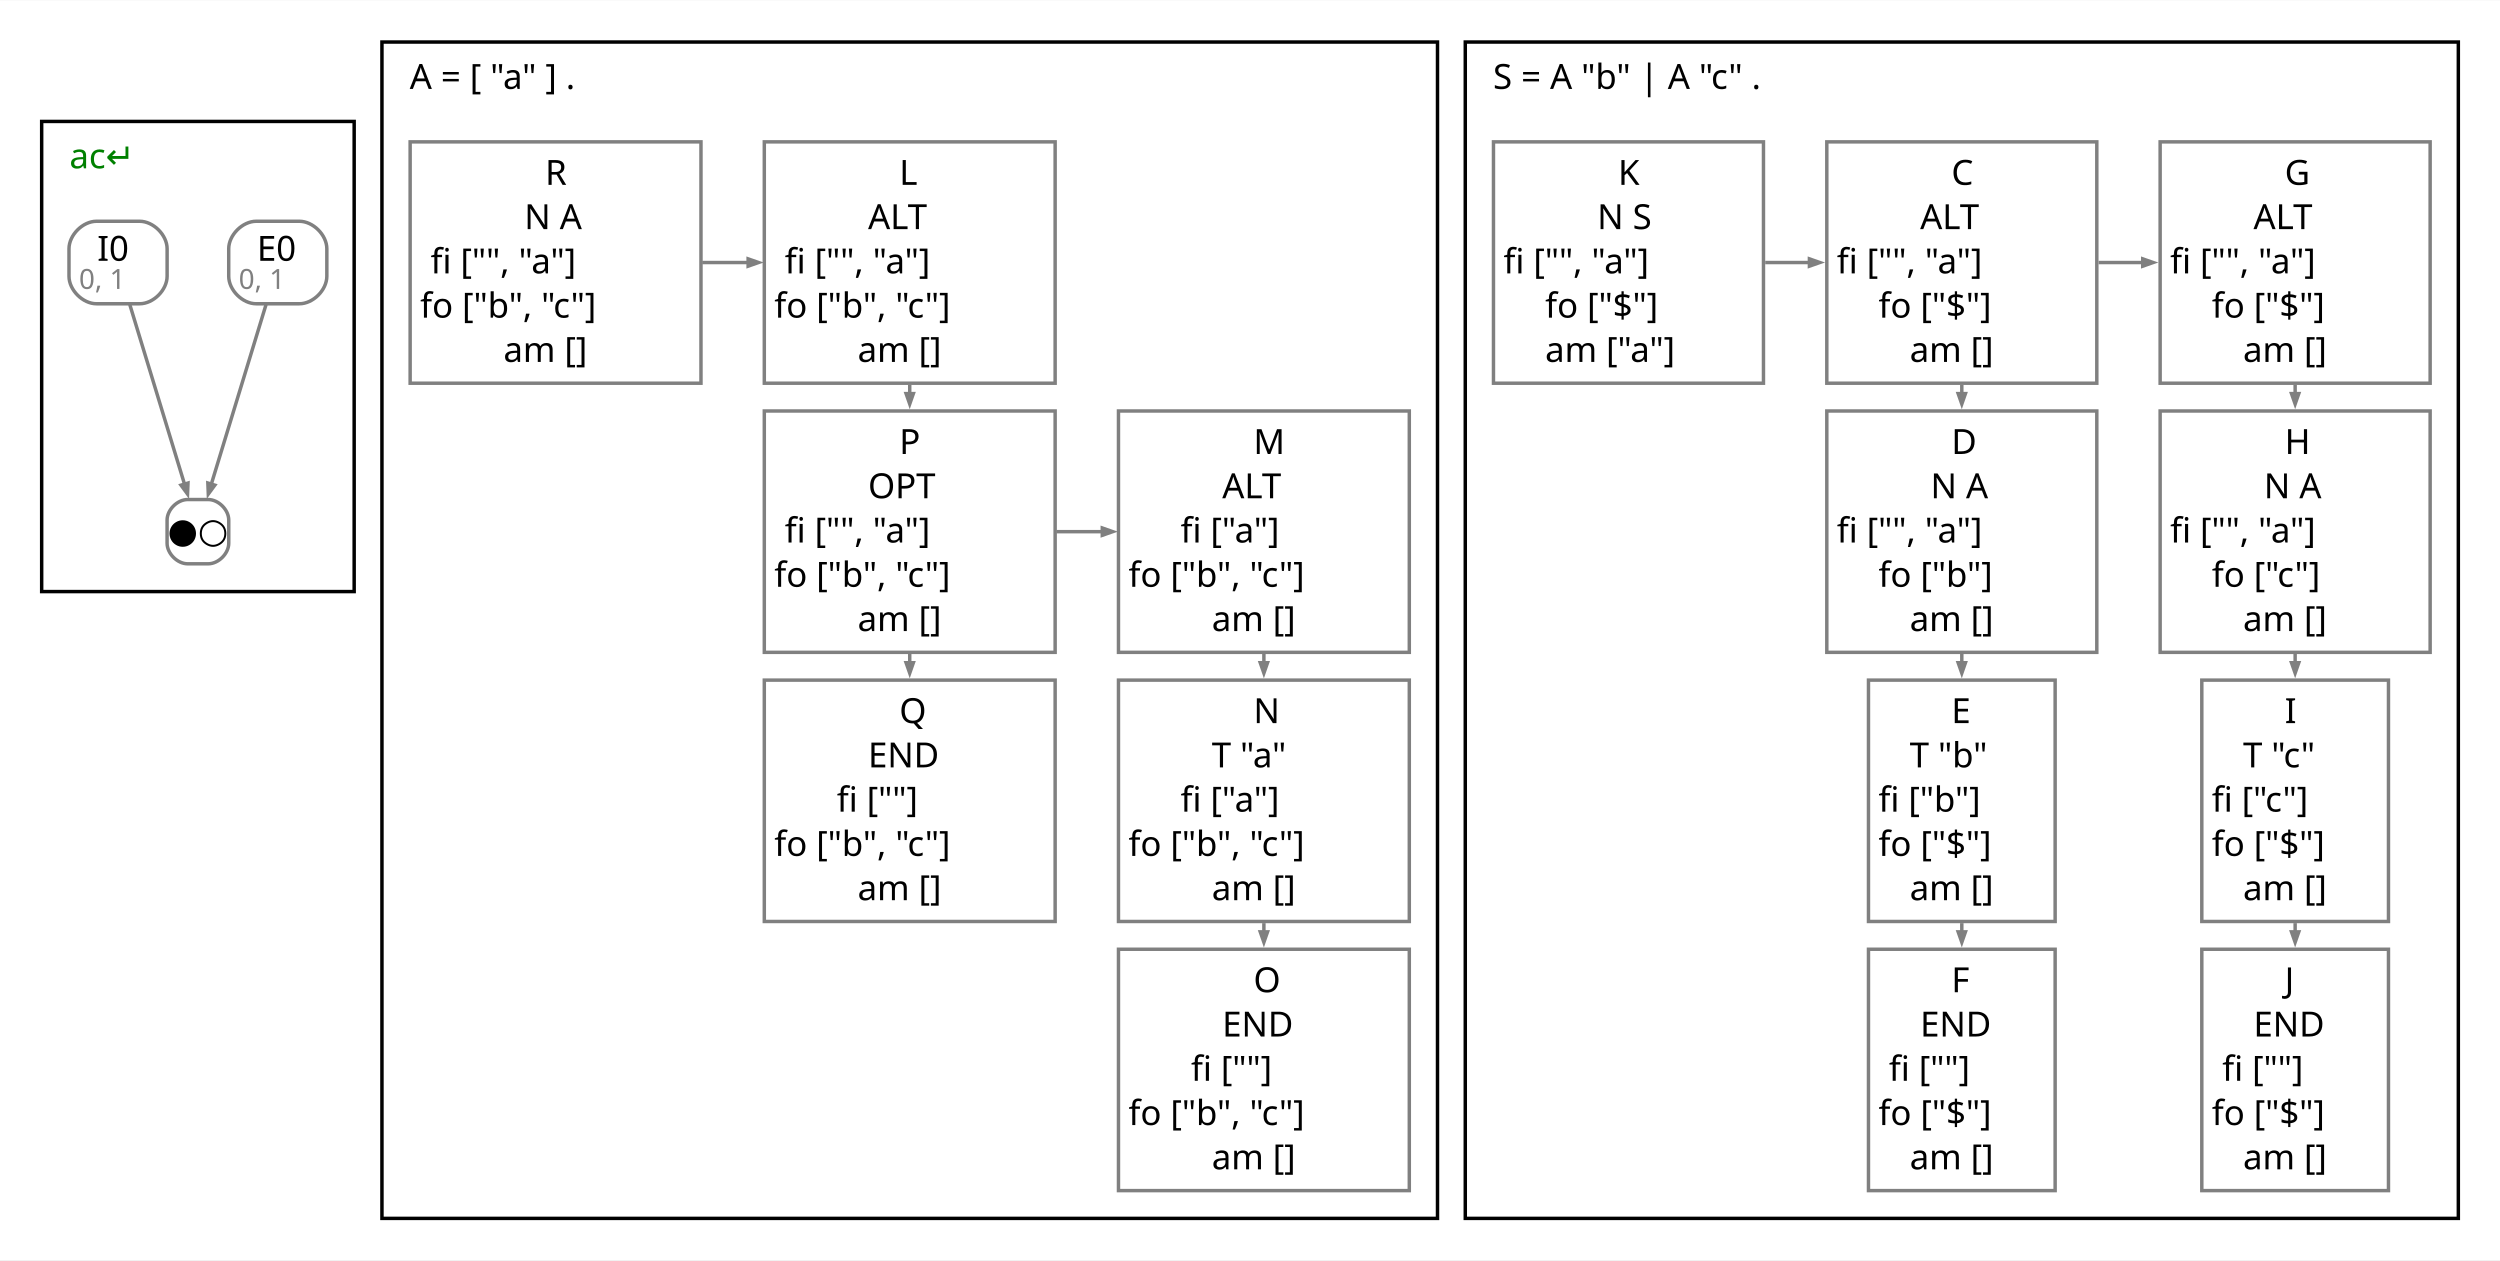
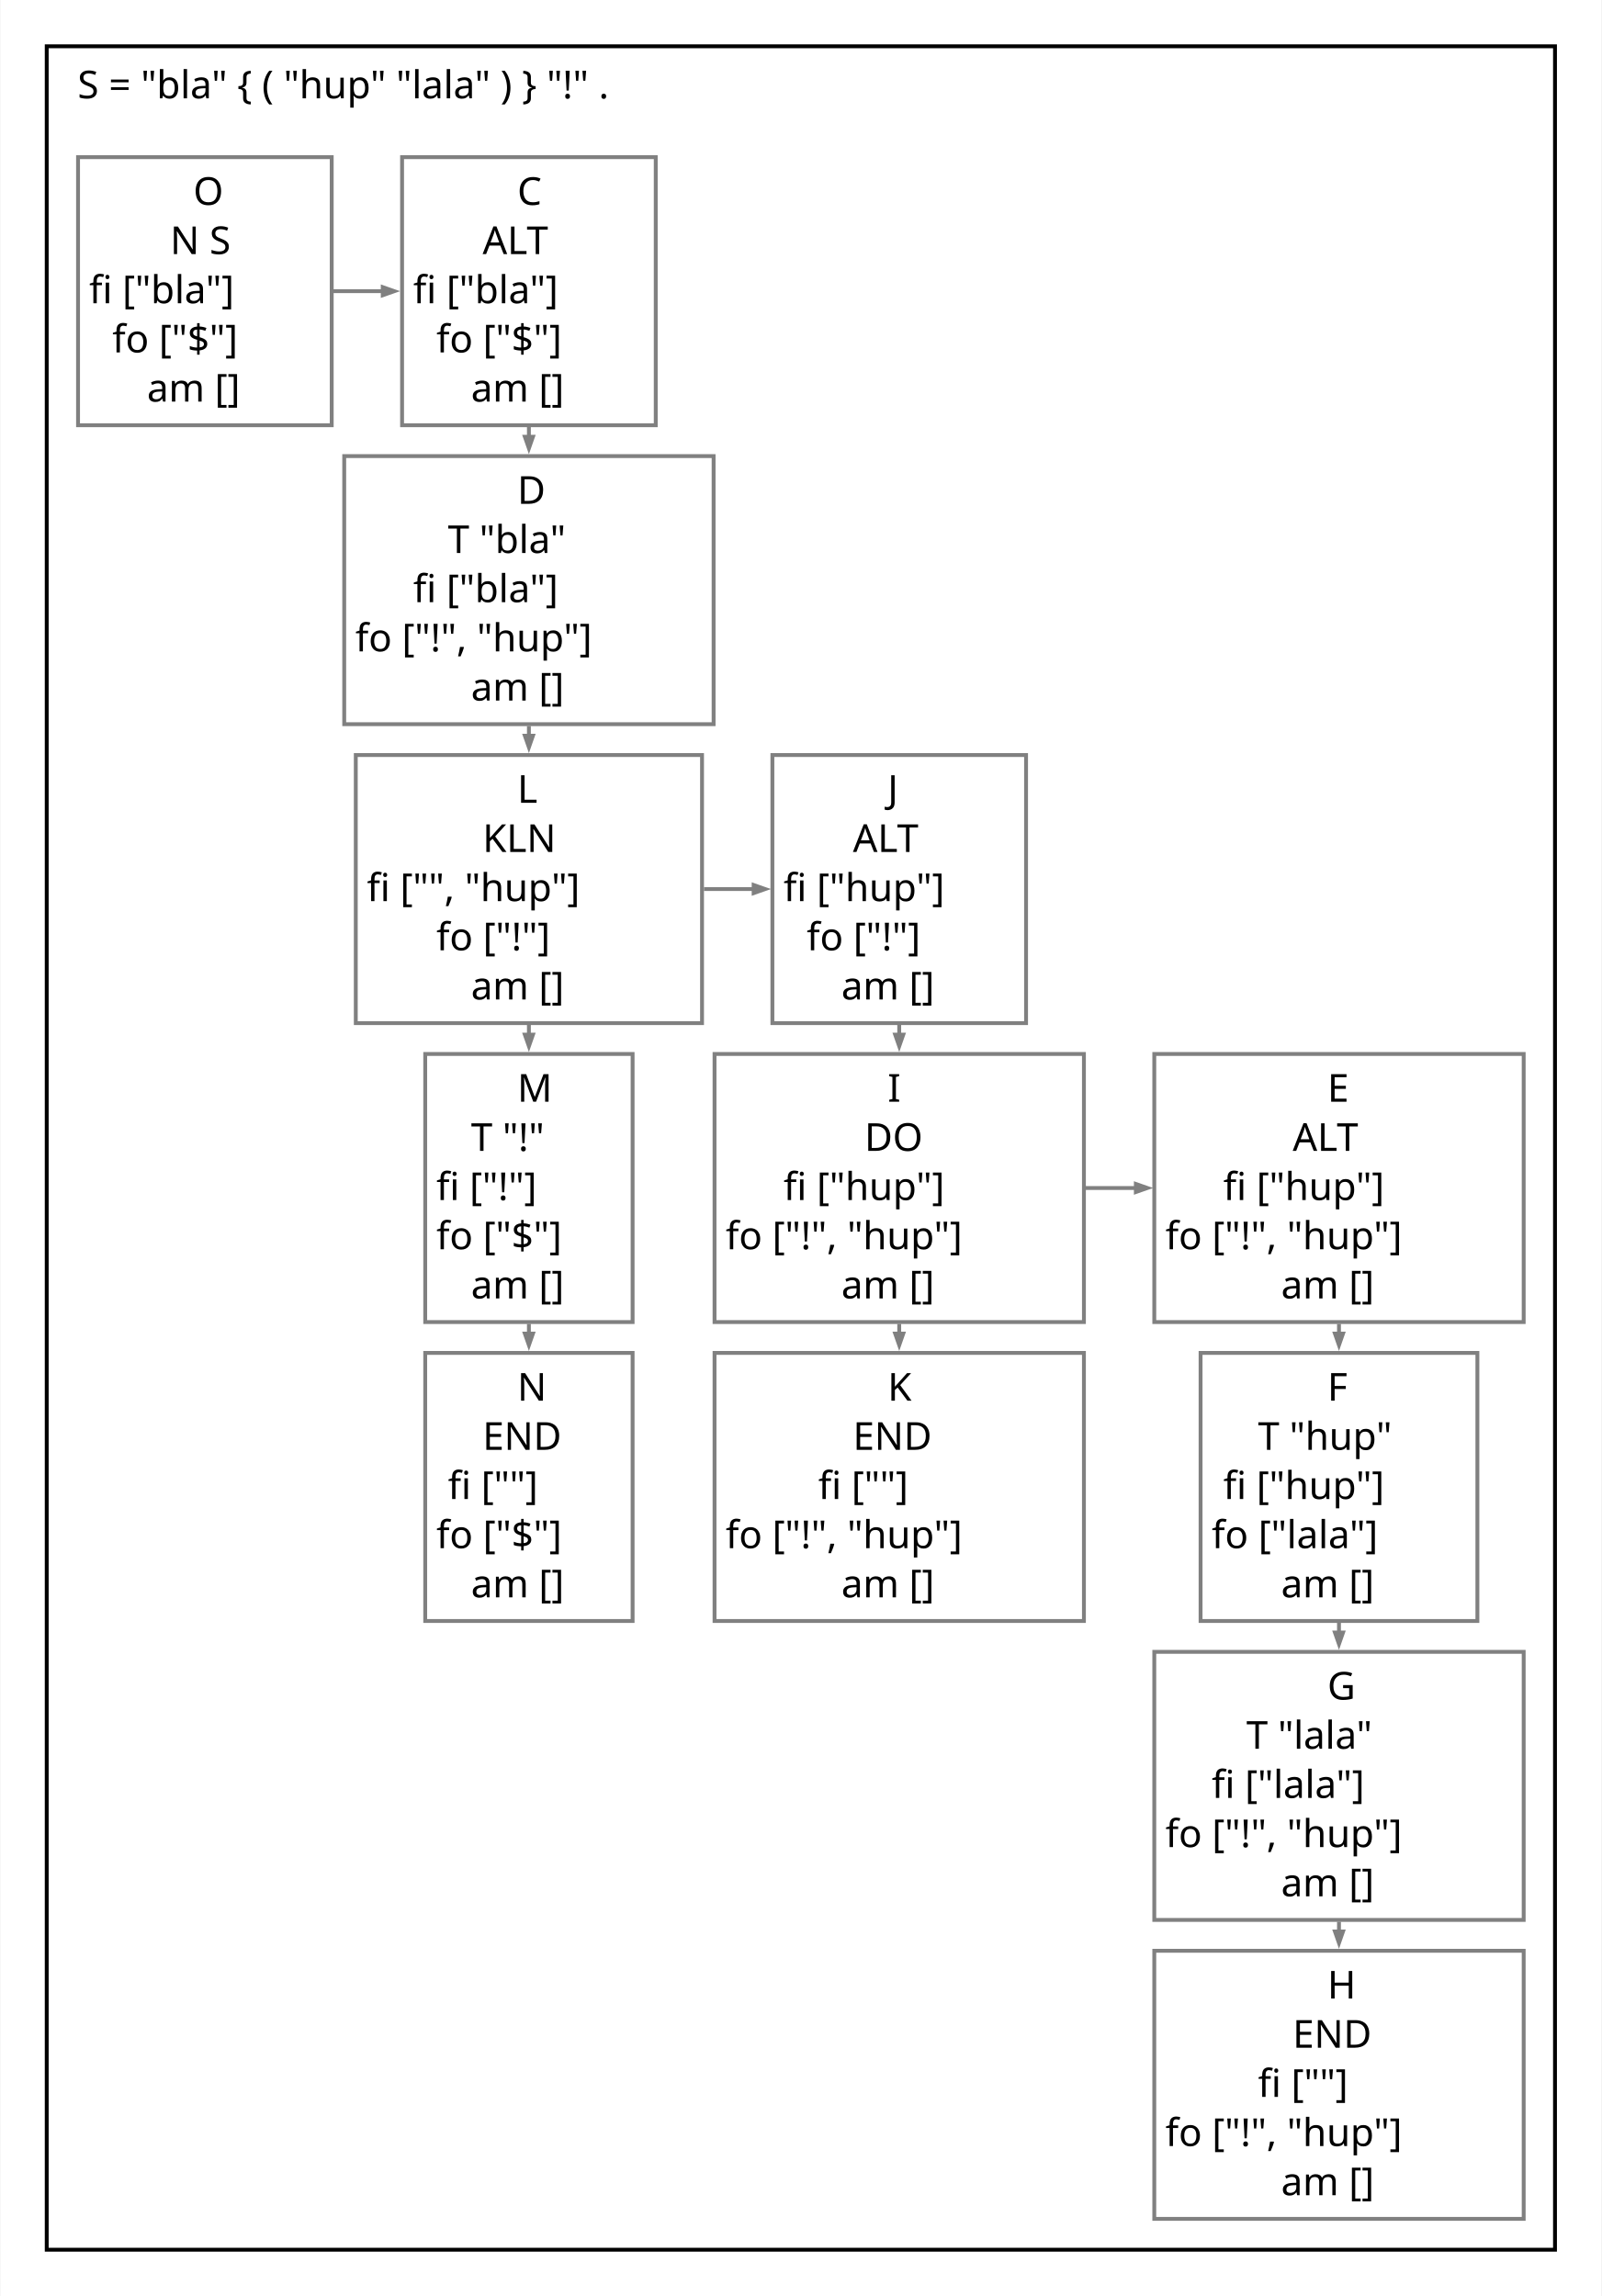
- <svg xmlns="http://www.w3.org/2000/svg" width="720pt" height="363pt" viewBox="0.00 0.00 720.00 362.79">
-   <g id="graph0" class="graph" transform="scale(1 1) rotate(0) translate(4 358.79)">
-     <polygon fill="white" stroke="none" points="-4,4 -4,-358.79 716,-358.79 716,4 -4,4" />
-     <g id="clust1" class="cluster">
-       <polygon fill="none" stroke="black" points="8,-188.52 8,-323.92 98,-323.92 98,-188.52 8,-188.52" />
-       <text text-anchor="start" x="16" y="-310.42" font-family="Menlo" font-size="10.00" fill="green">ac↵</text>
-     </g>
+ <svg xmlns="http://www.w3.org/2000/svg" width="415pt" height="595pt" viewBox="0.00 0.00 415.00 595.32">
+   <g id="graph0" class="graph" transform="scale(1 1) rotate(0) translate(4 591.32)">
+     <polygon fill="white" stroke="none" points="-4,4 -4,-591.32 411,-591.32 411,4 -4,4" />
    <g id="clust2" class="cluster">
-       <polygon fill="none" stroke="black" points="106,-8 106,-346.79 410,-346.79 410,-8 106,-8" />
-       <text text-anchor="start" x="114" y="-333.29" font-family="Menlo" font-size="10.00">A = [ "a" ] .</text>
-     </g>
-     <g id="clust10" class="cluster">
-       <polygon fill="none" stroke="black" points="418,-8 418,-346.79 704,-346.79 704,-8 418,-8" />
-       <text text-anchor="start" x="426" y="-333.29" font-family="Menlo" font-size="10.00">S = A "b" | A "c" .</text>
+       <polygon fill="none" stroke="black" points="8,-8 8,-579.32 399,-579.32 399,-8 8,-8" />
+       <text text-anchor="start" x="16" y="-565.82" font-family="Menlo" font-size="10.00">S = "bla" { ( "hup" "lala" ) } "!" .</text>
    </g>
    <g id="node1" class="node">
-       <path fill="none" stroke="gray" d="M82.21,-295.17C82.21,-295.17 69.79,-295.17 69.79,-295.17 65.83,-295.17 61.87,-291.21 61.87,-287.25 61.87,-287.25 61.87,-279.33 61.87,-279.33 61.87,-275.37 65.83,-271.41 69.79,-271.41 69.79,-271.41 82.21,-271.41 82.21,-271.41 86.17,-271.41 90.13,-275.37 90.13,-279.33 90.13,-279.33 90.13,-287.25 90.13,-287.25 90.13,-291.21 86.17,-295.17 82.21,-295.17" />
-       <text text-anchor="start" x="70" y="-283.79" font-family="Menlo" font-size="10.00">E0</text>
-       <text text-anchor="start" x="64.75" y="-275.69" font-family="Menlo" font-size="8.00" fill="gray"> 0, 1</text>
+       <polygon fill="none" stroke="gray" points="81.88,-550.57 16.12,-550.57 16.12,-481.06 81.88,-481.06 81.88,-550.57" />
+       <text text-anchor="start" x="46" y="-538.19" font-family="Menlo" font-size="10.00">O</text>
+       <text text-anchor="start" x="40" y="-525.44" font-family="Menlo" font-size="10.00">N S</text>
+       <text text-anchor="start" x="19" y="-512.69" font-family="Menlo" font-size="10.00">fi ["bla"]</text>
+       <text text-anchor="start" x="25" y="-499.94" font-family="Menlo" font-size="10.00">fo ["$"]</text>
+       <text text-anchor="start" x="34" y="-487.19" font-family="Menlo" font-size="10.00">am []</text>
    </g>
    <g id="node2" class="node">
-       <path fill="none" stroke="gray" d="M55.96,-215.03C55.96,-215.03 50.04,-215.03 50.04,-215.03 47.08,-215.03 44.12,-212.07 44.12,-209.11 44.12,-209.11 44.12,-202.44 44.12,-202.44 44.12,-199.48 47.08,-196.52 50.04,-196.52 50.04,-196.52 55.96,-196.52 55.96,-196.52 58.92,-196.52 61.88,-199.48 61.88,-202.44 61.88,-202.44 61.88,-209.11 61.88,-209.11 61.88,-212.07 58.92,-215.03 55.96,-215.03" />
-       <text text-anchor="middle" x="53" y="-202.65" font-family="Menlo" font-size="10.00">●○</text>
+       <polygon fill="none" stroke="gray" points="165.88,-550.57 100.12,-550.57 100.12,-481.06 165.88,-481.06 165.88,-550.57" />
+       <text text-anchor="start" x="130" y="-538.19" font-family="Menlo" font-size="10.00">C</text>
+       <text text-anchor="start" x="121" y="-525.44" font-family="Menlo" font-size="10.00">ALT </text>
+       <text text-anchor="start" x="103" y="-512.69" font-family="Menlo" font-size="10.00">fi ["bla"]</text>
+       <text text-anchor="start" x="109" y="-499.94" font-family="Menlo" font-size="10.00">fo ["$"]</text>
+       <text text-anchor="start" x="118" y="-487.19" font-family="Menlo" font-size="10.00">am []</text>
+     </g>
+     <g id="edge12" class="edge">
+       <path fill="none" stroke="gray" d="M82.14,-515.82C86.51,-515.82 90.88,-515.82 95.25,-515.82" />
+       <polygon fill="gray" stroke="gray" points="95.11,-516.87 98.11,-515.82 95.11,-514.77 95.11,-516.87" />
+     </g>
+     <g id="node3" class="node">
+       <polygon fill="none" stroke="gray" points="180.88,-473.06 85.12,-473.06 85.12,-403.55 180.88,-403.55 180.88,-473.06" />
+       <text text-anchor="start" x="130" y="-460.68" font-family="Menlo" font-size="10.00">D</text>
+       <text text-anchor="start" x="112" y="-447.93" font-family="Menlo" font-size="10.00">T "bla"</text>
+       <text text-anchor="start" x="103" y="-435.18" font-family="Menlo" font-size="10.00">fi ["bla"]</text>
+       <text text-anchor="start" x="88" y="-422.43" font-family="Menlo" font-size="10.00">fo ["!", "hup"]</text>
+       <text text-anchor="start" x="118" y="-409.68" font-family="Menlo" font-size="10.00">am []</text>
+     </g>
+     <g id="edge11" class="edge">
+       <path fill="none" stroke="gray" d="M133,-480.59C133,-479.72 133,-478.84 133,-477.96" />
+       <polygon fill="gray" stroke="gray" points="134.05,-478.07 133,-475.07 131.95,-478.07 134.05,-478.07" />
+     </g>
+     <g id="node4" class="node">
+       <polygon fill="none" stroke="gray" points="177.88,-395.55 88.12,-395.55 88.12,-326.04 177.88,-326.04 177.88,-395.55" />
+       <text text-anchor="start" x="130" y="-383.17" font-family="Menlo" font-size="10.00">L</text>
+       <text text-anchor="start" x="121" y="-370.42" font-family="Menlo" font-size="10.00">KLN </text>
+       <text text-anchor="start" x="91" y="-357.67" font-family="Menlo" font-size="10.00">fi ["", "hup"]</text>
+       <text text-anchor="start" x="109" y="-344.92" font-family="Menlo" font-size="10.00">fo ["!"]</text>
+       <text text-anchor="start" x="118" y="-332.17" font-family="Menlo" font-size="10.00">am []</text>
+     </g>
+     <g id="edge10" class="edge">
+       <path fill="none" stroke="gray" d="M133,-403.08C133,-402.21 133,-401.33 133,-400.45" />
+       <polygon fill="gray" stroke="gray" points="134.05,-400.56 133,-397.56 131.95,-400.56 134.05,-400.56" />
+     </g>
+     <g id="node5" class="node">
+       <polygon fill="none" stroke="gray" points="159.88,-318.04 106.12,-318.04 106.12,-248.53 159.88,-248.53 159.88,-318.04" />
+       <text text-anchor="start" x="130" y="-305.66" font-family="Menlo" font-size="10.00">M</text>
+       <text text-anchor="start" x="118" y="-292.91" font-family="Menlo" font-size="10.00">T "!"</text>
+       <text text-anchor="start" x="109" y="-280.16" font-family="Menlo" font-size="10.00">fi ["!"]</text>
+       <text text-anchor="start" x="109" y="-267.41" font-family="Menlo" font-size="10.00">fo ["$"]</text>
+       <text text-anchor="start" x="118" y="-254.66" font-family="Menlo" font-size="10.00">am []</text>
+     </g>
+     <g id="edge2" class="edge">
+       <path fill="none" stroke="gray" d="M133,-325.57C133,-324.7 133,-323.82 133,-322.94" />
+       <polygon fill="gray" stroke="gray" points="134.05,-323.05 133,-320.05 131.95,-323.05 134.05,-323.05" />
+     </g>
+     <g id="node7" class="node">
+       <polygon fill="none" stroke="gray" points="261.88,-395.55 196.12,-395.55 196.12,-326.04 261.88,-326.04 261.88,-395.55" />
+       <text text-anchor="start" x="226" y="-383.17" font-family="Menlo" font-size="10.00">J</text>
+       <text text-anchor="start" x="217" y="-370.42" font-family="Menlo" font-size="10.00">ALT </text>
+       <text text-anchor="start" x="199" y="-357.67" font-family="Menlo" font-size="10.00">fi ["hup"]</text>
+       <text text-anchor="start" x="205" y="-344.92" font-family="Menlo" font-size="10.00">fo ["!"]</text>
+       <text text-anchor="start" x="214" y="-332.17" font-family="Menlo" font-size="10.00">am []</text>
+     </g>
+     <g id="edge9" class="edge">
+       <path fill="none" stroke="gray" d="M178.38,-360.8C182.73,-360.8 187.08,-360.8 191.43,-360.8" />
+       <polygon fill="gray" stroke="gray" points="191.26,-361.85 194.26,-360.8 191.26,-359.75 191.26,-361.85" />
+     </g>
+     <g id="node6" class="node">
+       <polygon fill="none" stroke="gray" points="159.88,-240.53 106.12,-240.53 106.12,-171.02 159.88,-171.02 159.88,-240.53" />
+       <text text-anchor="start" x="130" y="-228.15" font-family="Menlo" font-size="10.00">N</text>
+       <text text-anchor="start" x="121" y="-215.4" font-family="Menlo" font-size="10.00">END </text>
+       <text text-anchor="start" x="112" y="-202.65" font-family="Menlo" font-size="10.00">fi [""]</text>
+       <text text-anchor="start" x="109" y="-189.9" font-family="Menlo" font-size="10.00">fo ["$"]</text>
+       <text text-anchor="start" x="118" y="-177.15" font-family="Menlo" font-size="10.00">am []</text>
    </g>
    <g id="edge1" class="edge">
-       <path fill="none" stroke="gray" d="M72.61,-271.14C68.39,-257.31 61.23,-233.79 56.82,-219.33" />
-       <polygon fill="gray" stroke="gray" points="57.87,-219.17 55.99,-216.61 55.86,-219.78 57.87,-219.17" />
+       <path fill="none" stroke="gray" d="M133,-248.06C133,-247.19 133,-246.31 133,-245.43" />
+       <polygon fill="gray" stroke="gray" points="134.05,-245.54 133,-242.54 131.95,-245.54 134.05,-245.54" />
    </g>
-     <g id="node3" class="node">
-       <path fill="none" stroke="gray" d="M36.21,-295.17C36.21,-295.17 23.79,-295.17 23.79,-295.17 19.83,-295.17 15.87,-291.21 15.87,-287.25 15.87,-287.25 15.87,-279.33 15.87,-279.33 15.87,-275.37 19.83,-271.41 23.79,-271.41 23.79,-271.41 36.21,-271.41 36.21,-271.41 40.17,-271.41 44.13,-275.37 44.13,-279.33 44.13,-279.33 44.13,-287.25 44.13,-287.25 44.13,-291.21 40.17,-295.17 36.21,-295.17" />
-       <text text-anchor="start" x="24" y="-283.79" font-family="Menlo" font-size="10.00">I0</text>
-       <text text-anchor="start" x="18.75" y="-275.69" font-family="Menlo" font-size="8.00" fill="gray"> 0, 1</text>
-     </g>
-     <g id="edge2" class="edge">
-       <path fill="none" stroke="gray" d="M33.39,-271.14C37.61,-257.31 44.77,-233.79 49.18,-219.33" />
-       <polygon fill="gray" stroke="gray" points="50.14,-219.78 50.01,-216.61 48.13,-219.17 50.14,-219.78" />
-     </g>
-     <g id="node4" class="node">
-       <polygon fill="none" stroke="gray" points="197.88,-318.04 114.12,-318.04 114.12,-248.53 197.88,-248.53 197.88,-318.04" />
-       <text text-anchor="start" x="153" y="-305.66" font-family="Menlo" font-size="10.00">R</text>
-       <text text-anchor="start" x="147" y="-292.91" font-family="Menlo" font-size="10.00">N A</text>
-       <text text-anchor="start" x="120" y="-280.16" font-family="Menlo" font-size="10.00">fi ["", "a"]</text>
-       <text text-anchor="start" x="117" y="-267.41" font-family="Menlo" font-size="10.00">fo ["b", "c"]</text>
-       <text text-anchor="start" x="141" y="-254.66" font-family="Menlo" font-size="10.00">am []</text>
-     </g>
-     <g id="node5" class="node">
-       <polygon fill="none" stroke="gray" points="299.88,-318.04 216.12,-318.04 216.12,-248.53 299.88,-248.53 299.88,-318.04" />
-       <text text-anchor="start" x="255" y="-305.66" font-family="Menlo" font-size="10.00">L</text>
-       <text text-anchor="start" x="246" y="-292.91" font-family="Menlo" font-size="10.00">ALT </text>
-       <text text-anchor="start" x="222" y="-280.16" font-family="Menlo" font-size="10.00">fi ["", "a"]</text>
-       <text text-anchor="start" x="219" y="-267.41" font-family="Menlo" font-size="10.00">fo ["b", "c"]</text>
-       <text text-anchor="start" x="243" y="-254.66" font-family="Menlo" font-size="10.00">am []</text>
+     <g id="node8" class="node">
+       <polygon fill="none" stroke="gray" points="276.88,-318.04 181.12,-318.04 181.12,-248.53 276.88,-248.53 276.88,-318.04" />
+       <text text-anchor="start" x="226" y="-305.66" font-family="Menlo" font-size="10.00">I</text>
+       <text text-anchor="start" x="220" y="-292.91" font-family="Menlo" font-size="10.00">DO </text>
+       <text text-anchor="start" x="199" y="-280.16" font-family="Menlo" font-size="10.00">fi ["hup"]</text>
+       <text text-anchor="start" x="184" y="-267.41" font-family="Menlo" font-size="10.00">fo ["!", "hup"]</text>
+       <text text-anchor="start" x="214" y="-254.66" font-family="Menlo" font-size="10.00">am []</text>
    </g>
    <g id="edge8" class="edge">
-       <path fill="none" stroke="gray" d="M198.23,-283.29C202.67,-283.29 207.11,-283.29 211.54,-283.29" />
-       <polygon fill="gray" stroke="gray" points="211.46,-284.34 214.46,-283.29 211.46,-282.24 211.46,-284.34" />
+       <path fill="none" stroke="gray" d="M229,-325.57C229,-324.7 229,-323.82 229,-322.94" />
+       <polygon fill="gray" stroke="gray" points="230.05,-323.05 229,-320.05 227.95,-323.05 230.05,-323.05" />
    </g>
-     <g id="node6" class="node">
-       <polygon fill="none" stroke="gray" points="299.88,-240.53 216.12,-240.53 216.12,-171.02 299.88,-171.02 299.88,-240.53" />
-       <text text-anchor="start" x="255" y="-228.15" font-family="Menlo" font-size="10.00">P</text>
-       <text text-anchor="start" x="246" y="-215.4" font-family="Menlo" font-size="10.00">OPT </text>
-       <text text-anchor="start" x="222" y="-202.65" font-family="Menlo" font-size="10.00">fi ["", "a"]</text>
-       <text text-anchor="start" x="219" y="-189.9" font-family="Menlo" font-size="10.00">fo ["b", "c"]</text>
-       <text text-anchor="start" x="243" y="-177.15" font-family="Menlo" font-size="10.00">am []</text>
+     <g id="node9" class="node">
+       <polygon fill="none" stroke="gray" points="276.88,-240.53 181.12,-240.53 181.12,-171.02 276.88,-171.02 276.88,-240.53" />
+       <text text-anchor="start" x="226" y="-228.15" font-family="Menlo" font-size="10.00">K</text>
+       <text text-anchor="start" x="217" y="-215.4" font-family="Menlo" font-size="10.00">END </text>
+       <text text-anchor="start" x="208" y="-202.65" font-family="Menlo" font-size="10.00">fi [""]</text>
+       <text text-anchor="start" x="184" y="-189.9" font-family="Menlo" font-size="10.00">fo ["!", "hup"]</text>
+       <text text-anchor="start" x="214" y="-177.15" font-family="Menlo" font-size="10.00">am []</text>
+     </g>
+     <g id="edge3" class="edge">
+       <path fill="none" stroke="gray" d="M229,-248.06C229,-247.19 229,-246.31 229,-245.43" />
+       <polygon fill="gray" stroke="gray" points="230.05,-245.54 229,-242.54 227.95,-245.54 230.05,-245.54" />
+     </g>
+     <g id="node10" class="node">
+       <polygon fill="none" stroke="gray" points="390.88,-318.04 295.12,-318.04 295.12,-248.53 390.88,-248.53 390.88,-318.04" />
+       <text text-anchor="start" x="340" y="-305.66" font-family="Menlo" font-size="10.00">E</text>
+       <text text-anchor="start" x="331" y="-292.91" font-family="Menlo" font-size="10.00">ALT </text>
+       <text text-anchor="start" x="313" y="-280.16" font-family="Menlo" font-size="10.00">fi ["hup"]</text>
+       <text text-anchor="start" x="298" y="-267.41" font-family="Menlo" font-size="10.00">fo ["!", "hup"]</text>
+       <text text-anchor="start" x="328" y="-254.66" font-family="Menlo" font-size="10.00">am []</text>
    </g>
    <g id="edge7" class="edge">
-       <path fill="none" stroke="gray" d="M258,-248.06C258,-247.19 258,-246.31 258,-245.43" />
-       <polygon fill="gray" stroke="gray" points="259.05,-245.54 258,-242.54 256.95,-245.54 259.05,-245.54" />
+       <path fill="none" stroke="gray" d="M277.09,-283.29C281.53,-283.29 285.98,-283.29 290.42,-283.29" />
+       <polygon fill="gray" stroke="gray" points="290.34,-284.34 293.34,-283.29 290.34,-282.24 290.34,-284.34" />
    </g>
-     <g id="node7" class="node">
-       <polygon fill="none" stroke="gray" points="299.88,-163.02 216.12,-163.02 216.12,-93.51 299.88,-93.51 299.88,-163.02" />
-       <text text-anchor="start" x="255" y="-150.64" font-family="Menlo" font-size="10.00">Q</text>
-       <text text-anchor="start" x="246" y="-137.89" font-family="Menlo" font-size="10.00">END </text>
-       <text text-anchor="start" x="237" y="-125.14" font-family="Menlo" font-size="10.00">fi [""]</text>
-       <text text-anchor="start" x="219" y="-112.39" font-family="Menlo" font-size="10.00">fo ["b", "c"]</text>
-       <text text-anchor="start" x="243" y="-99.64" font-family="Menlo" font-size="10.00">am []</text>
-     </g>
-     <g id="edge3" class="edge">
-       <path fill="none" stroke="gray" d="M258,-170.55C258,-169.68 258,-168.8 258,-167.92" />
-       <polygon fill="gray" stroke="gray" points="259.05,-168.03 258,-165.03 256.95,-168.03 259.05,-168.03" />
-     </g>
-     <g id="node8" class="node">
-       <polygon fill="none" stroke="gray" points="401.88,-240.53 318.12,-240.53 318.12,-171.02 401.88,-171.02 401.88,-240.53" />
-       <text text-anchor="start" x="357" y="-228.15" font-family="Menlo" font-size="10.00">M</text>
-       <text text-anchor="start" x="348" y="-215.4" font-family="Menlo" font-size="10.00">ALT </text>
-       <text text-anchor="start" x="336" y="-202.65" font-family="Menlo" font-size="10.00">fi ["a"]</text>
-       <text text-anchor="start" x="321" y="-189.9" font-family="Menlo" font-size="10.00">fo ["b", "c"]</text>
-       <text text-anchor="start" x="345" y="-177.15" font-family="Menlo" font-size="10.00">am []</text>
+     <g id="node11" class="node">
+       <polygon fill="none" stroke="gray" points="378.88,-240.53 307.12,-240.53 307.12,-171.02 378.88,-171.02 378.88,-240.53" />
+       <text text-anchor="start" x="340" y="-228.15" font-family="Menlo" font-size="10.00">F</text>
+       <text text-anchor="start" x="322" y="-215.4" font-family="Menlo" font-size="10.00">T "hup"</text>
+       <text text-anchor="start" x="313" y="-202.65" font-family="Menlo" font-size="10.00">fi ["hup"]</text>
+       <text text-anchor="start" x="310" y="-189.9" font-family="Menlo" font-size="10.00">fo ["lala"]</text>
+       <text text-anchor="start" x="328" y="-177.15" font-family="Menlo" font-size="10.00">am []</text>
    </g>
    <g id="edge6" class="edge">
-       <path fill="none" stroke="gray" d="M300.23,-205.78C304.67,-205.78 309.11,-205.78 313.54,-205.78" />
-       <polygon fill="gray" stroke="gray" points="313.46,-206.83 316.46,-205.78 313.46,-204.73 313.46,-206.83" />
+       <path fill="none" stroke="gray" d="M343,-248.06C343,-247.19 343,-246.31 343,-245.43" />
+       <polygon fill="gray" stroke="gray" points="344.05,-245.54 343,-242.54 341.95,-245.54 344.05,-245.54" />
    </g>
-     <g id="node9" class="node">
-       <polygon fill="none" stroke="gray" points="401.88,-163.02 318.12,-163.02 318.12,-93.51 401.88,-93.51 401.88,-163.02" />
-       <text text-anchor="start" x="357" y="-150.64" font-family="Menlo" font-size="10.00">N</text>
-       <text text-anchor="start" x="345" y="-137.89" font-family="Menlo" font-size="10.00">T "a"</text>
-       <text text-anchor="start" x="336" y="-125.14" font-family="Menlo" font-size="10.00">fi ["a"]</text>
-       <text text-anchor="start" x="321" y="-112.39" font-family="Menlo" font-size="10.00">fo ["b", "c"]</text>
-       <text text-anchor="start" x="345" y="-99.64" font-family="Menlo" font-size="10.00">am []</text>
+     <g id="node12" class="node">
+       <polygon fill="none" stroke="gray" points="390.88,-163.02 295.12,-163.02 295.12,-93.51 390.88,-93.51 390.88,-163.02" />
+       <text text-anchor="start" x="340" y="-150.64" font-family="Menlo" font-size="10.00">G</text>
+       <text text-anchor="start" x="319" y="-137.89" font-family="Menlo" font-size="10.00">T "lala"</text>
+       <text text-anchor="start" x="310" y="-125.14" font-family="Menlo" font-size="10.00">fi ["lala"]</text>
+       <text text-anchor="start" x="298" y="-112.39" font-family="Menlo" font-size="10.00">fo ["!", "hup"]</text>
+       <text text-anchor="start" x="328" y="-99.64" font-family="Menlo" font-size="10.00">am []</text>
    </g>
    <g id="edge5" class="edge">
-       <path fill="none" stroke="gray" d="M360,-170.55C360,-169.68 360,-168.8 360,-167.92" />
-       <polygon fill="gray" stroke="gray" points="361.05,-168.03 360,-165.03 358.95,-168.03 361.05,-168.03" />
+       <path fill="none" stroke="gray" d="M343,-170.55C343,-169.68 343,-168.8 343,-167.92" />
+       <polygon fill="gray" stroke="gray" points="344.05,-168.03 343,-165.03 341.95,-168.03 344.05,-168.03" />
    </g>
-     <g id="node10" class="node">
-       <polygon fill="none" stroke="gray" points="401.88,-85.51 318.12,-85.51 318.12,-16 401.88,-16 401.88,-85.51" />
-       <text text-anchor="start" x="357" y="-73.13" font-family="Menlo" font-size="10.00">O</text>
-       <text text-anchor="start" x="348" y="-60.38" font-family="Menlo" font-size="10.00">END </text>
-       <text text-anchor="start" x="339" y="-47.63" font-family="Menlo" font-size="10.00">fi [""]</text>
-       <text text-anchor="start" x="321" y="-34.88" font-family="Menlo" font-size="10.00">fo ["b", "c"]</text>
-       <text text-anchor="start" x="345" y="-22.13" font-family="Menlo" font-size="10.00">am []</text>
+     <g id="node13" class="node">
+       <polygon fill="none" stroke="gray" points="390.88,-85.51 295.12,-85.51 295.12,-16 390.88,-16 390.88,-85.51" />
+       <text text-anchor="start" x="340" y="-73.13" font-family="Menlo" font-size="10.00">H</text>
+       <text text-anchor="start" x="331" y="-60.38" font-family="Menlo" font-size="10.00">END </text>
+       <text text-anchor="start" x="322" y="-47.63" font-family="Menlo" font-size="10.00">fi [""]</text>
+       <text text-anchor="start" x="298" y="-34.88" font-family="Menlo" font-size="10.00">fo ["!", "hup"]</text>
+       <text text-anchor="start" x="328" y="-22.13" font-family="Menlo" font-size="10.00">am []</text>
    </g>
    <g id="edge4" class="edge">
-       <path fill="none" stroke="gray" d="M360,-93.04C360,-92.17 360,-91.29 360,-90.41" />
-       <polygon fill="gray" stroke="gray" points="361.05,-90.52 360,-87.52 358.95,-90.52 361.05,-90.52" />
-     </g>
-     <g id="node16" class="node">
-       <polygon fill="none" stroke="gray" points="503.88,-318.04 426.12,-318.04 426.12,-248.53 503.88,-248.53 503.88,-318.04" />
-       <text text-anchor="start" x="462" y="-305.66" font-family="Menlo" font-size="10.00">K</text>
-       <text text-anchor="start" x="456" y="-292.91" font-family="Menlo" font-size="10.00">N S</text>
-       <text text-anchor="start" x="429" y="-280.16" font-family="Menlo" font-size="10.00">fi ["", "a"]</text>
-       <text text-anchor="start" x="441" y="-267.41" font-family="Menlo" font-size="10.00">fo ["$"]</text>
-       <text text-anchor="start" x="441" y="-254.66" font-family="Menlo" font-size="10.00">am ["a"]</text>
-     </g>
-     <g id="node17" class="node">
-       <polygon fill="none" stroke="gray" points="599.88,-318.04 522.12,-318.04 522.12,-248.53 599.88,-248.53 599.88,-318.04" />
-       <text text-anchor="start" x="558" y="-305.66" font-family="Menlo" font-size="10.00">C</text>
-       <text text-anchor="start" x="549" y="-292.91" font-family="Menlo" font-size="10.00">ALT </text>
-       <text text-anchor="start" x="525" y="-280.16" font-family="Menlo" font-size="10.00">fi ["", "a"]</text>
-       <text text-anchor="start" x="537" y="-267.41" font-family="Menlo" font-size="10.00">fo ["$"]</text>
-       <text text-anchor="start" x="546" y="-254.66" font-family="Menlo" font-size="10.00">am []</text>
-     </g>
-     <g id="edge26" class="edge">
-       <path fill="none" stroke="gray" d="M504.38,-283.29C508.69,-283.29 513,-283.29 517.31,-283.29" />
-       <polygon fill="gray" stroke="gray" points="517.11,-284.34 520.11,-283.29 517.11,-282.24 517.11,-284.34" />
-     </g>
-     <g id="node18" class="node">
-       <polygon fill="none" stroke="gray" points="599.88,-240.53 522.12,-240.53 522.12,-171.02 599.88,-171.02 599.88,-240.53" />
-       <text text-anchor="start" x="558" y="-228.15" font-family="Menlo" font-size="10.00">D</text>
-       <text text-anchor="start" x="552" y="-215.4" font-family="Menlo" font-size="10.00">N A</text>
-       <text text-anchor="start" x="525" y="-202.65" font-family="Menlo" font-size="10.00">fi ["", "a"]</text>
-       <text text-anchor="start" x="537" y="-189.9" font-family="Menlo" font-size="10.00">fo ["b"]</text>
-       <text text-anchor="start" x="546" y="-177.15" font-family="Menlo" font-size="10.00">am []</text>
-     </g>
-     <g id="edge21" class="edge">
-       <path fill="none" stroke="gray" d="M561,-248.06C561,-247.19 561,-246.31 561,-245.43" />
-       <polygon fill="gray" stroke="gray" points="562.05,-245.54 561,-242.54 559.95,-245.54 562.05,-245.54" />
-     </g>
-     <g id="node21" class="node">
-       <polygon fill="none" stroke="gray" points="695.88,-318.04 618.12,-318.04 618.12,-248.53 695.88,-248.53 695.88,-318.04" />
-       <text text-anchor="start" x="654" y="-305.66" font-family="Menlo" font-size="10.00">G</text>
-       <text text-anchor="start" x="645" y="-292.91" font-family="Menlo" font-size="10.00">ALT </text>
-       <text text-anchor="start" x="621" y="-280.16" font-family="Menlo" font-size="10.00">fi ["", "a"]</text>
-       <text text-anchor="start" x="633" y="-267.41" font-family="Menlo" font-size="10.00">fo ["$"]</text>
-       <text text-anchor="start" x="642" y="-254.66" font-family="Menlo" font-size="10.00">am []</text>
-     </g>
-     <g id="edge25" class="edge">
-       <path fill="none" stroke="gray" d="M600.38,-283.29C604.69,-283.29 609,-283.29 613.31,-283.29" />
-       <polygon fill="gray" stroke="gray" points="613.11,-284.34 616.11,-283.29 613.11,-282.24 613.11,-284.34" />
-     </g>
-     <g id="node19" class="node">
-       <polygon fill="none" stroke="gray" points="587.88,-163.02 534.12,-163.02 534.12,-93.51 587.88,-93.51 587.88,-163.02" />
-       <text text-anchor="start" x="558" y="-150.64" font-family="Menlo" font-size="10.00">E</text>
-       <text text-anchor="start" x="546" y="-137.89" font-family="Menlo" font-size="10.00">T "b"</text>
-       <text text-anchor="start" x="537" y="-125.14" font-family="Menlo" font-size="10.00">fi ["b"]</text>
-       <text text-anchor="start" x="537" y="-112.39" font-family="Menlo" font-size="10.00">fo ["$"]</text>
-       <text text-anchor="start" x="546" y="-99.64" font-family="Menlo" font-size="10.00">am []</text>
-     </g>
-     <g id="edge20" class="edge">
-       <path fill="none" stroke="gray" d="M561,-170.55C561,-169.68 561,-168.8 561,-167.92" />
-       <polygon fill="gray" stroke="gray" points="562.05,-168.03 561,-165.03 559.95,-168.03 562.05,-168.03" />
-     </g>
-     <g id="node20" class="node">
-       <polygon fill="none" stroke="gray" points="587.88,-85.51 534.12,-85.51 534.12,-16 587.88,-16 587.88,-85.51" />
-       <text text-anchor="start" x="558" y="-73.13" font-family="Menlo" font-size="10.00">F</text>
-       <text text-anchor="start" x="549" y="-60.38" font-family="Menlo" font-size="10.00">END </text>
-       <text text-anchor="start" x="540" y="-47.63" font-family="Menlo" font-size="10.00">fi [""]</text>
-       <text text-anchor="start" x="537" y="-34.88" font-family="Menlo" font-size="10.00">fo ["$"]</text>
-       <text text-anchor="start" x="546" y="-22.13" font-family="Menlo" font-size="10.00">am []</text>
-     </g>
-     <g id="edge19" class="edge">
-       <path fill="none" stroke="gray" d="M561,-93.04C561,-92.17 561,-91.29 561,-90.41" />
-       <polygon fill="gray" stroke="gray" points="562.05,-90.52 561,-87.52 559.95,-90.52 562.05,-90.52" />
-     </g>
-     <g id="node22" class="node">
-       <polygon fill="none" stroke="gray" points="695.88,-240.53 618.12,-240.53 618.12,-171.02 695.88,-171.02 695.88,-240.53" />
-       <text text-anchor="start" x="654" y="-228.15" font-family="Menlo" font-size="10.00">H</text>
-       <text text-anchor="start" x="648" y="-215.4" font-family="Menlo" font-size="10.00">N A</text>
-       <text text-anchor="start" x="621" y="-202.65" font-family="Menlo" font-size="10.00">fi ["", "a"]</text>
-       <text text-anchor="start" x="633" y="-189.9" font-family="Menlo" font-size="10.00">fo ["c"]</text>
-       <text text-anchor="start" x="642" y="-177.15" font-family="Menlo" font-size="10.00">am []</text>
-     </g>
-     <g id="edge24" class="edge">
-       <path fill="none" stroke="gray" d="M657,-248.06C657,-247.19 657,-246.31 657,-245.43" />
-       <polygon fill="gray" stroke="gray" points="658.05,-245.54 657,-242.54 655.95,-245.54 658.05,-245.54" />
-     </g>
-     <g id="node23" class="node">
-       <polygon fill="none" stroke="gray" points="683.88,-163.02 630.12,-163.02 630.12,-93.51 683.88,-93.51 683.88,-163.02" />
-       <text text-anchor="start" x="654" y="-150.64" font-family="Menlo" font-size="10.00">I</text>
-       <text text-anchor="start" x="642" y="-137.89" font-family="Menlo" font-size="10.00">T "c"</text>
-       <text text-anchor="start" x="633" y="-125.14" font-family="Menlo" font-size="10.00">fi ["c"]</text>
-       <text text-anchor="start" x="633" y="-112.39" font-family="Menlo" font-size="10.00">fo ["$"]</text>
-       <text text-anchor="start" x="642" y="-99.64" font-family="Menlo" font-size="10.00">am []</text>
-     </g>
-     <g id="edge23" class="edge">
-       <path fill="none" stroke="gray" d="M657,-170.55C657,-169.68 657,-168.8 657,-167.92" />
-       <polygon fill="gray" stroke="gray" points="658.05,-168.03 657,-165.03 655.95,-168.03 658.05,-168.03" />
-     </g>
-     <g id="node24" class="node">
-       <polygon fill="none" stroke="gray" points="683.88,-85.51 630.12,-85.51 630.12,-16 683.88,-16 683.88,-85.51" />
-       <text text-anchor="start" x="654" y="-73.13" font-family="Menlo" font-size="10.00">J</text>
-       <text text-anchor="start" x="645" y="-60.38" font-family="Menlo" font-size="10.00">END </text>
-       <text text-anchor="start" x="636" y="-47.63" font-family="Menlo" font-size="10.00">fi [""]</text>
-       <text text-anchor="start" x="633" y="-34.88" font-family="Menlo" font-size="10.00">fo ["$"]</text>
-       <text text-anchor="start" x="642" y="-22.13" font-family="Menlo" font-size="10.00">am []</text>
-     </g>
-     <g id="edge22" class="edge">
-       <path fill="none" stroke="gray" d="M657,-93.04C657,-92.17 657,-91.29 657,-90.41" />
-       <polygon fill="gray" stroke="gray" points="658.05,-90.52 657,-87.52 655.95,-90.52 658.05,-90.52" />
+       <path fill="none" stroke="gray" d="M343,-93.04C343,-92.17 343,-91.29 343,-90.41" />
+       <polygon fill="gray" stroke="gray" points="344.05,-90.52 343,-87.52 341.95,-90.52 344.05,-90.52" />
    </g>
  </g>
</svg>
